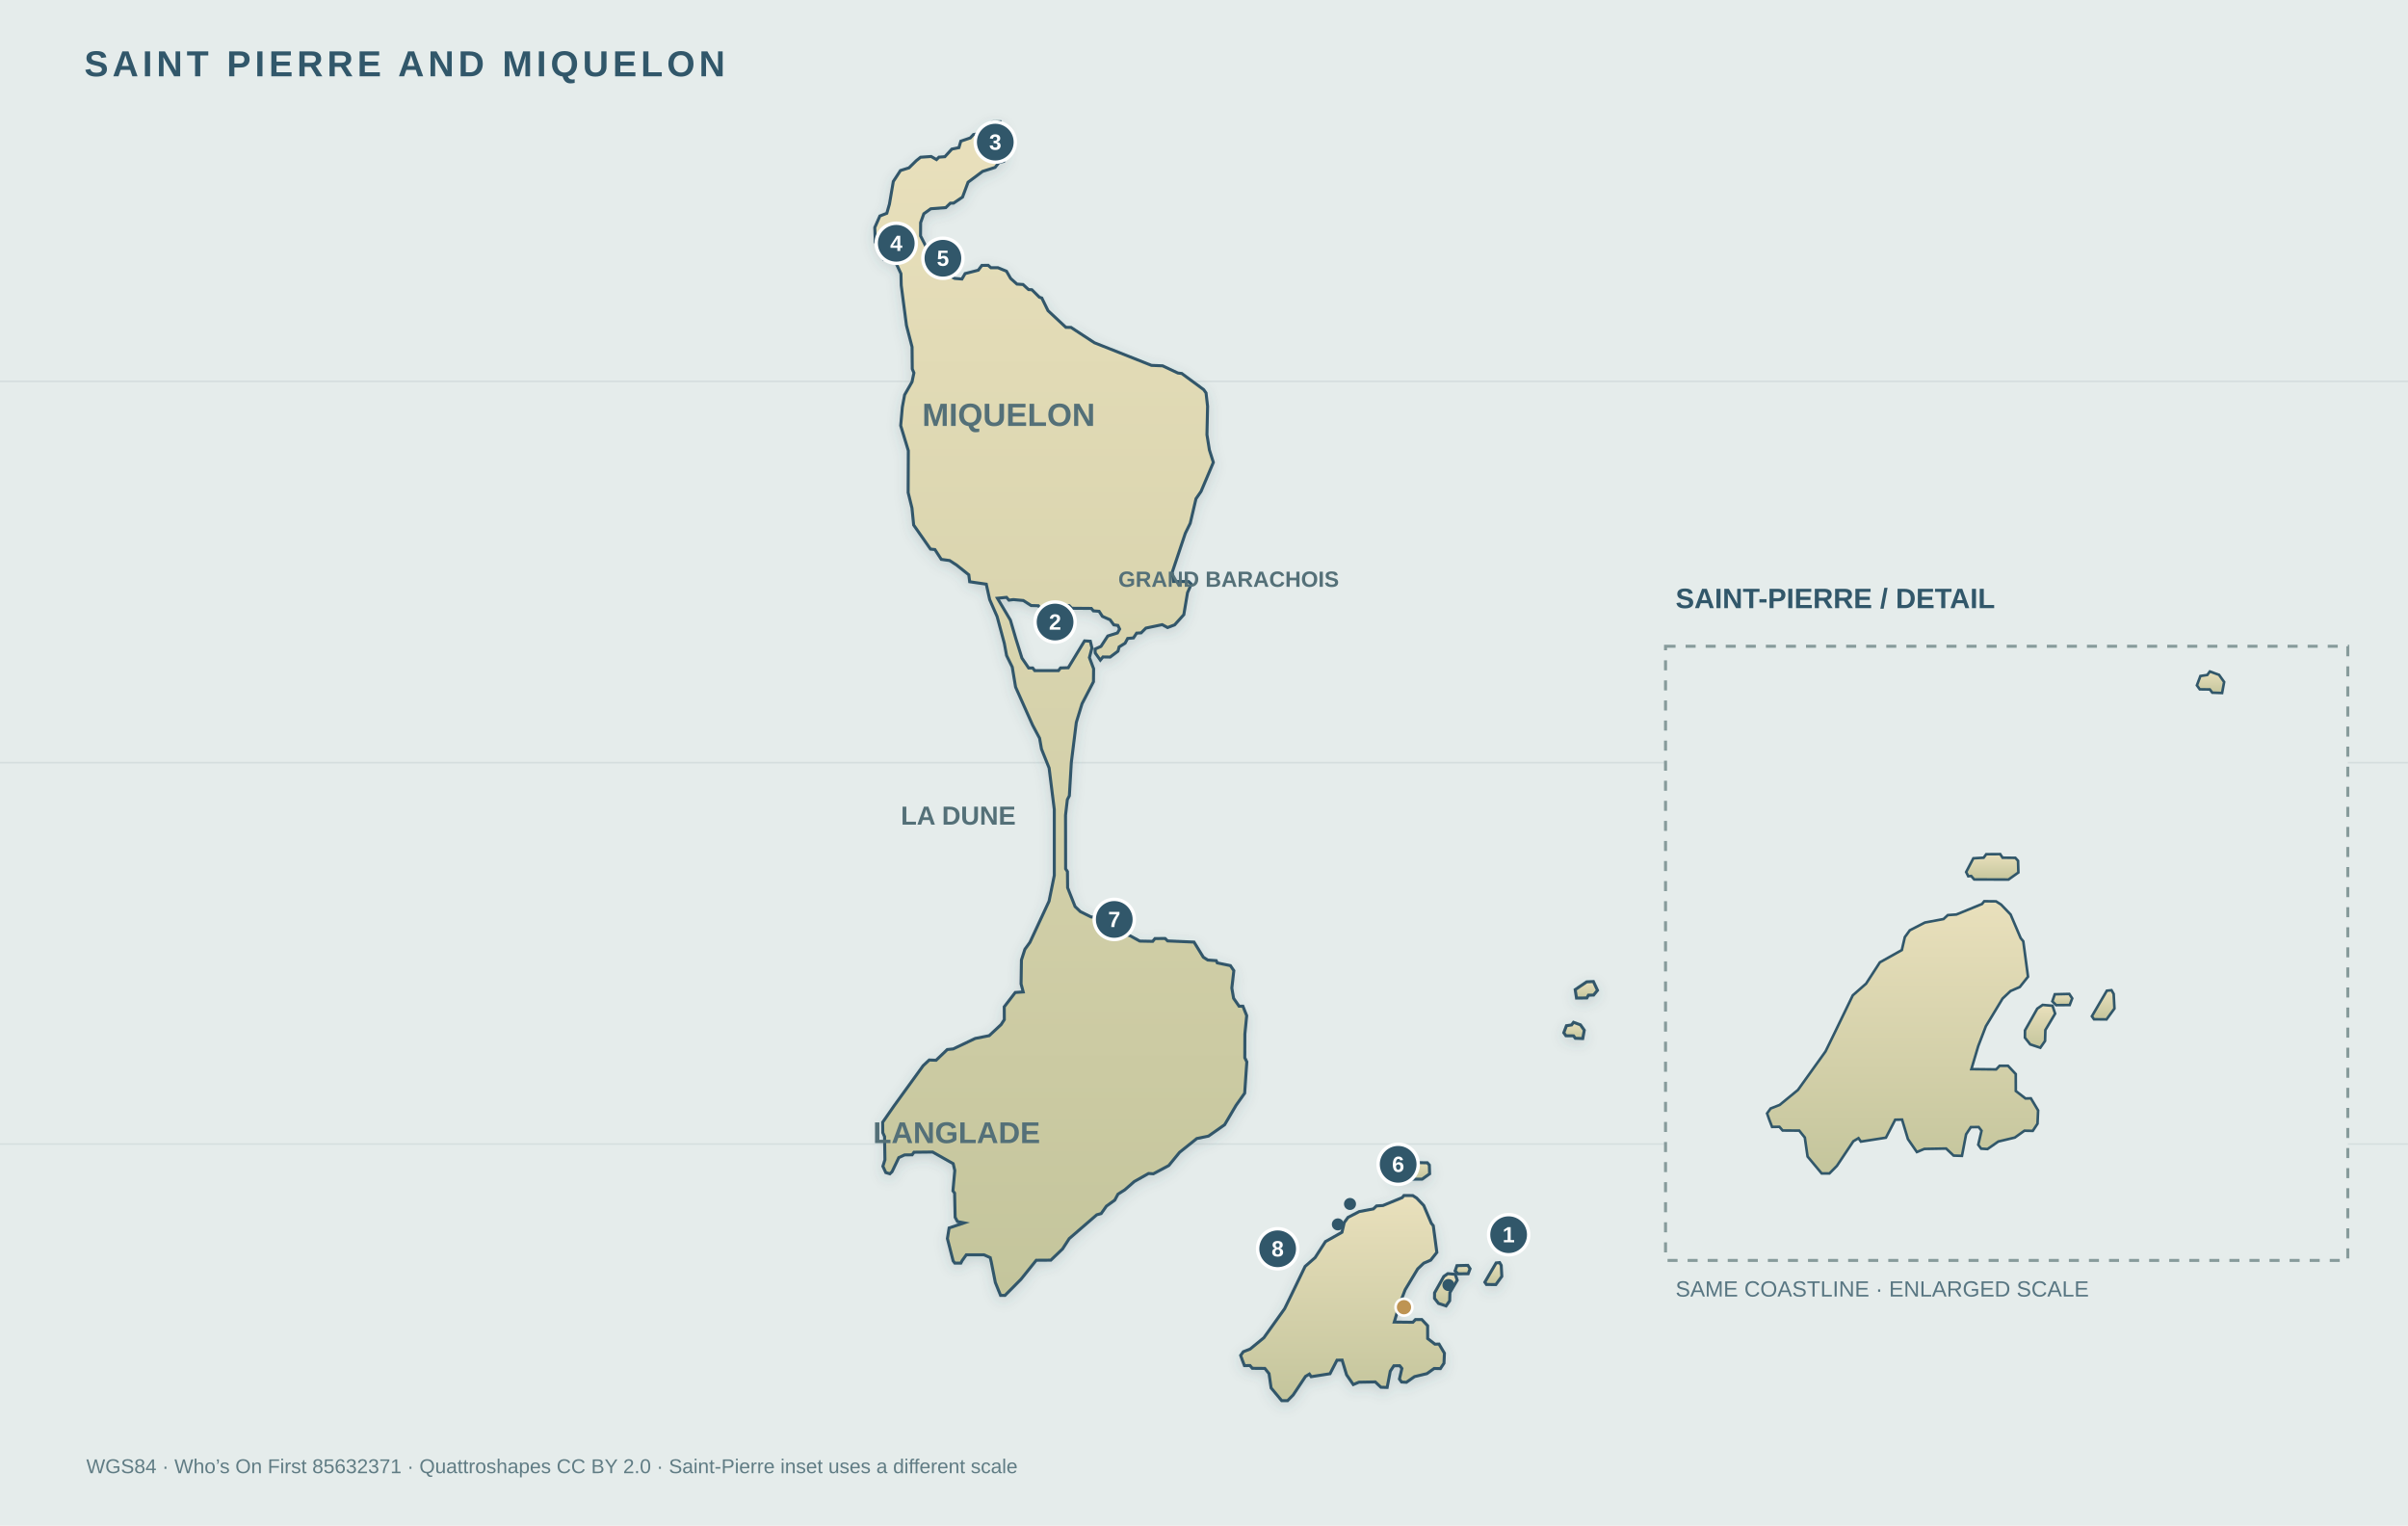
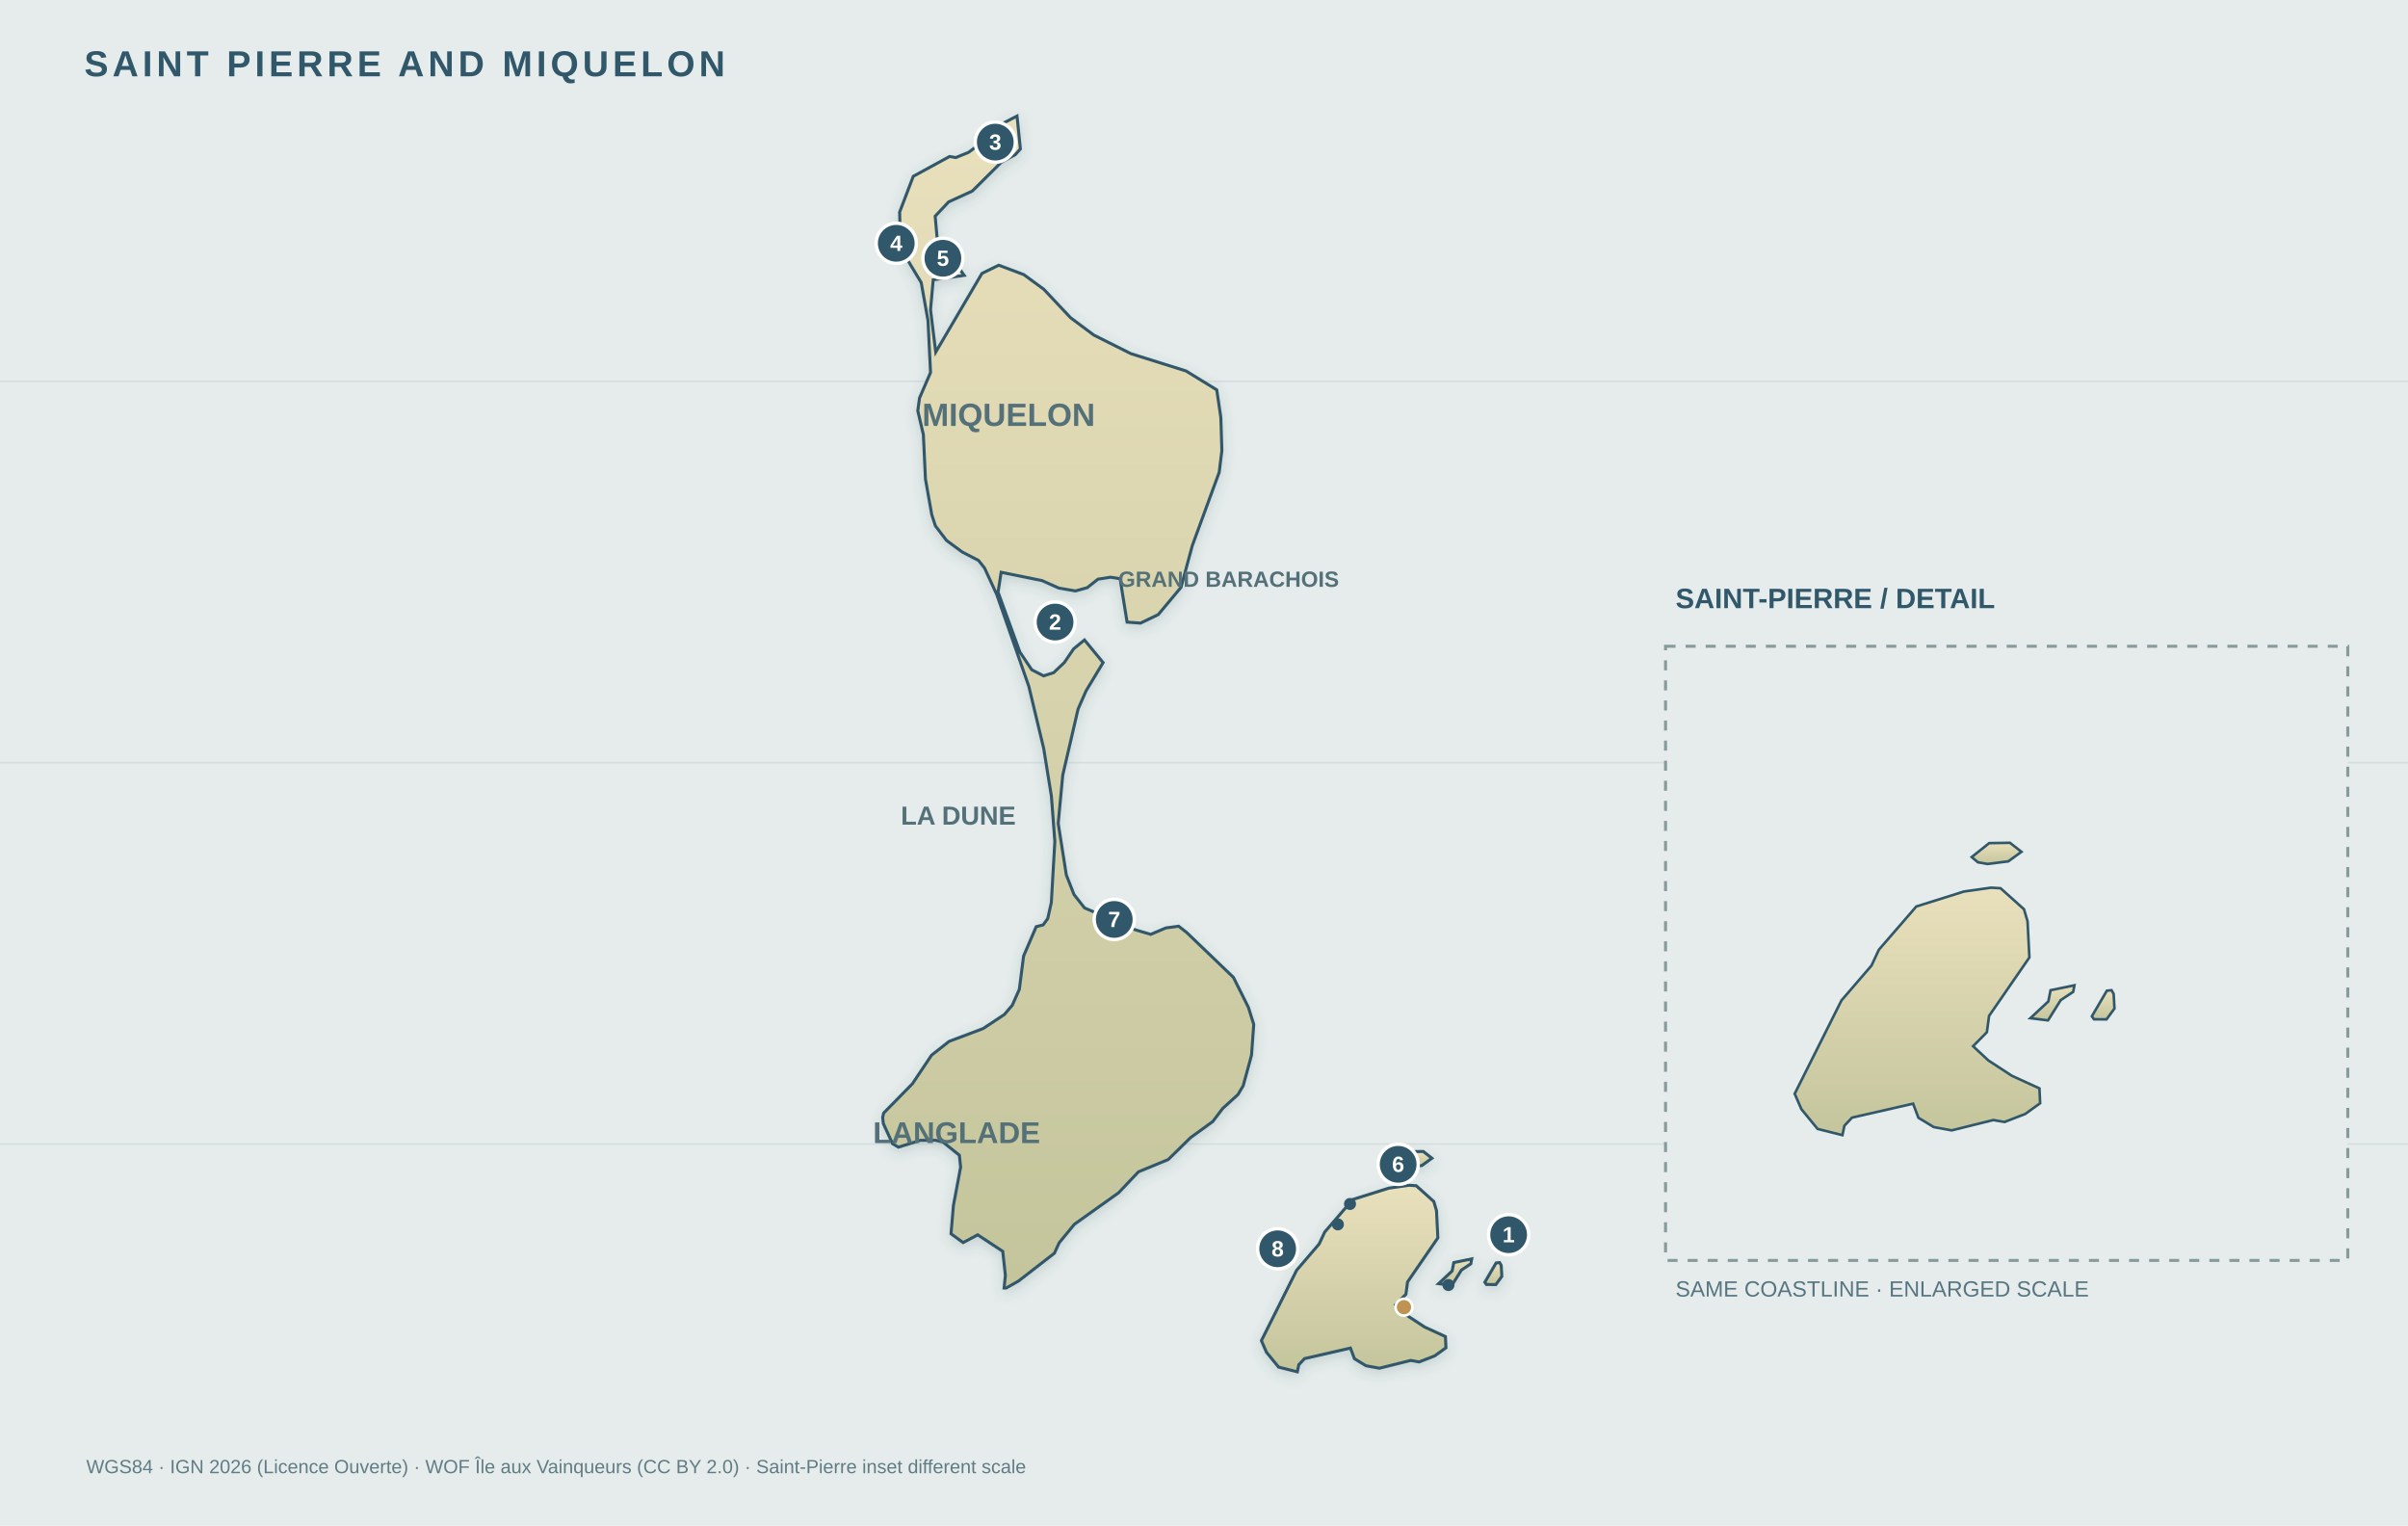
<svg xmlns="http://www.w3.org/2000/svg" viewBox="0 0 1200 760" width="1200" height="760" role="img" data-map-projection="local-equirectangular-fit-v1" data-map-style="journey-atlas-map-v3-clean" aria-label="Saint Pierre and Miquelon real coastline and georeferenced Hero and eight Scene points">
  <defs>
    <linearGradient id="land" x1="0" y1="0" x2="0" y2="1">
      <stop stop-color="#e9e0bc" />
      <stop offset="1" stop-color="#c4c59c" />
    </linearGradient>
    <filter id="shadow">
      <feDropShadow dx="0" dy="2" stdDeviation="3" flood-color="#42606b" flood-opacity=".18" />
    </filter>
    <clipPath id="detail-clip">
      <rect x="834" y="326" width="330" height="297" />
    </clipPath>
  </defs>
  <rect x="0" y="0" width="1200" height="760" fill="#e5eceb" />
  <g stroke="#adbdc0" stroke-opacity=".3" stroke-width=".8" fill="none">
    <path d="M0 190H1200 M0 380H1200 M0 570H1200" />
  </g>
  <text x="42" y="38" font-size="18" font-family="Arial,sans-serif" fill="#31576a" font-weight="700" letter-spacing="2">SAINT PIERRE AND MIQUELON</text>
  <g fill="url(#land)" stroke="#31576a" stroke-width="1.5" filter="url(#shadow)">
-     <path d="M790.79,497.23 L785.64,497.28 L784.97,493.09 L790.71,489.20 L794.05,489.05 L796.10,493.42 L794.14,495.79 L791.57,495.84 L790.79,497.23 Z" />
-     <path d="M712.43,584.86 L708.71,587.51 L695.86,587.46 L694.75,586.17 L693.65,586.27 L692.85,584.68 L695.56,579.52 L699.42,579.30 L700.37,577.99 L705.61,577.96 L706.50,579.30 L711.29,579.35 L712.29,580.46 L712.43,584.86 Z" />
-     <path d="M789.51,513.31 L788.74,517.45 L785.06,517.32 L784.15,516.10 L780.37,516.06 L779.30,514.57 L780.62,511.06 L783.19,510.67 L784.15,509.36 L787.60,510.62 L789.51,513.31 Z" />
-     <path d="M694.82,658.71 L704.10,658.81 L705.39,657.45 L708.53,657.45 L711.44,660.55 L711.46,666.92 L715.09,669.72 L717.11,669.67 L719.81,674.22 L719.59,679.20 L717.81,681.90 L714.69,681.83 L711.10,684.40 L704.91,685.89 L700.86,688.72 L698.46,688.58 L697.39,687.10 L698.62,681.83 L697.54,680.46 L694.61,680.49 L692.83,683.19 L691.28,691.28 L688.16,691.18 L685.35,688.53 L677.19,688.67 L674.39,689.84 L671.05,684.99 L668.84,677.66 L666.27,677.71 L662.80,684.45 L653.42,685.92 L652.53,684.63 L650.59,685.79 L644.43,695.04 L641.64,697.87 L638.73,697.87 L633.46,691.55 L633.27,690.34 L632.41,684.40 L630.33,681.80 L624.10,681.75 L622.91,680.36 L620.15,680.41 L619.08,677.63 L618.27,675.33 L619.59,673.49 L623.00,672.15 L629.84,666.52 L640.17,652.06 L643.55,645.14 L650.38,630.99 L655.37,626.60 L660.53,618.61 L668.75,613.98 L669.89,609.12 L671.76,606.56 L677.40,603.65 L684.39,602.34 L685.99,600.85 L689.20,600.63 L698.80,596.68 L699.63,595.65 L704.05,595.69 L705.95,596.91 L709.51,600.63 L713.28,609.49 L714.26,610.70 L716.04,623.99 L712.97,627.86 L709.48,629.38 L706.50,632.21 L700.25,642.59 L697.39,650.04 L694.82,658.71 Z" />
-     <path d="M748.41,635.94 L745.44,640.03 L740.75,639.98 L739.96,638.85 L745.57,629.25 L747.31,629.07 L748.12,630.46 L748.41,635.94 Z" />
-     <path d="M722.42,648.12 L720.64,650.67 L716.86,649.41 L714.88,646.89 L714.90,644.16 L719.50,635.99 L721.52,634.58 L725.21,634.91 L726.19,637.87 L722.54,644.03 L722.42,648.12 Z" />
-     <path d="M731.64,634.63 L726.59,634.68 L725.14,633.24 L726.06,630.59 L731.49,630.46 L732.59,632.13 L731.64,634.63 Z" />
-     <path d="M501.51,74.33 L500.16,80.40 L497.85,80.95 L495.89,83.41 L489.67,85.39 L482.43,90.78 L479.67,98.19 L475.22,101.19 L473.57,101.24 L471.32,103.44 L463.84,104.02 L460.38,106.50 L458.78,110.94 L458.73,117.51 L463.84,127.52 L470.22,135.96 L475.75,138.71 L479.36,139.02 L480.96,136.31 L487.52,134.62 L489.30,132.24 L492.43,132.19 L493.81,133.40 L497.33,133.40 L501.56,135.12 L503.65,138.74 L506.78,141.54 L509.82,141.76 L512.57,144.27 L514.22,144.37 L517.98,148.09 L519.17,148.49 L522.26,154.78 L531.16,163.09 L533.73,163.14 L545.39,170.77 L573.81,182.04 L579.37,182.27 L587.00,185.86 L588.93,186.09 L599.85,194.14 L601.02,195.79 L601.78,202.43 L601.47,216.60 L602.69,224.18 L604.66,230.38 L598.53,244.85 L596.01,248.49 L593.13,260.74 L590.68,265.73 L584.15,285.18 L584.82,289.72 L592.39,289.77 L593.69,291.06 L591.79,295.28 L589.94,306.25 L585.37,311.33 L581.85,312.67 L579.18,311.23 L571.05,312.94 L568.66,315.32 L566.42,315.45 L564.86,317.84 L561.97,318.10 L560.66,320.49 L557.71,322.32 L557.13,324.44 L553.24,327.37 L549.65,327.32 L548.34,328.89 L545.79,325.33 L545.72,323.40 L548.67,322.06 L552.04,316.89 L556.86,315.37 L557.96,313.43 L557.07,311.60 L555.05,311.33 L553.20,308.80 L549.37,307.10 L547.72,304.58 L544.87,304.36 L543.85,303.14 L534.11,303.06 L532.81,301.75 L526.74,301.88 L525.70,303.29 L518.52,303.14 L517.43,301.80 L513.84,301.70 L509.96,299.20 L505.01,298.74 L502.79,299.02 L501.59,297.63 L497.06,298.07 L503.53,308.98 L506.23,318.20 L509.27,327.90 L512.63,332.83 L514.65,332.83 L515.67,334.14 L527.47,334.14 L528.49,332.80 L532.35,332.70 L540.48,319.31 L543.36,319.49 L544.15,322.85 L542.90,327.62 L544.99,333.19 L544.92,339.67 L539.22,350.62 L536.37,359.92 L533.88,379.87 L532.90,396.48 L531.90,398.42 L531.00,406.18 L531.04,432.88 L531.95,434.25 L532.04,442.30 L535.75,451.68 L538.39,454.21 L543.79,456.89 L547.65,456.86 L548.76,458.07 L553.36,458.30 L557.90,464.44 L563.33,466.33 L567.99,468.89 L574.43,469.02 L575.56,467.64 L580.61,467.59 L581.87,468.81 L595.03,469.39 L599.66,476.92 L601.88,478.33 L606.10,478.64 L606.62,479.77 L613.15,481.11 L614.87,483.62 L613.87,492.29 L614.75,497.41 L617.48,501.33 L619.39,501.33 L621.28,506.05 L620.37,515.20 L620.33,527.02 L621.34,529.07 L620.27,544.66 L615.97,550.73 L610.28,560.39 L602.24,566.05 L596.41,567.27 L587.82,574.14 L582.43,580.74 L574.76,584.83 L572.37,584.68 L565.26,588.69 L560.53,592.82 L557.13,594.98 L555.53,597.94 L551.37,600.95 L548.76,604.64 L546.55,605.27 L532.84,617.12 L529.50,622.28 L523.67,627.86 L516.41,627.91 L508.80,637.38 L500.83,645.42 L498.63,645.42 L496.02,639.00 L493.99,628.75 L493.47,626.60 L490.35,625.21 L481.54,625.21 L479.48,628.08 L478.84,629.33 L475.81,629.33 L474.98,628.21 L472.13,617.12 L472.98,611.82 L480.47,609.29 L477.15,608.63 L475.99,606.51 L475.72,594.48 L474.89,593.35 L475.81,583.21 L475.01,579.78 L464.77,573.99 L455.48,574.09 L454.56,575.38 L450.78,575.43 L447.90,576.78 L444.55,583.79 L443.45,584.83 L441.43,584.23 L439.98,581.09 L441.00,577.86 L440.82,566.31 L439.93,564.34 L439.86,559.18 L445.54,551.00 L460.04,530.97 L463.08,528.14 L466.49,528.26 L472.06,522.93 L475.01,522.62 L485.99,517.40 L492.97,516.01 L498.90,510.48 L500.49,508.02 L500.46,501.63 L505.94,494.49 L509.91,494.23 L508.84,490.23 L509.02,478.33 L510.74,472.98 L513.25,469.52 L522.79,449.00 L525.40,436.14 L525.40,403.35 L522.81,382.65 L519.01,373.18 L518.07,367.82 L514.60,361.32 L506.11,342.32 L504.45,332.38 L501.63,326.64 L500.49,320.53 L496.90,307.19 L493.19,298.74 L491.50,291.06 L483.23,289.85 L482.79,286.39 L476.72,281.54 L473.26,279.29 L469.09,278.71 L465.90,273.81 L463.70,273.58 L455.32,261.60 L454.47,253.11 L452.57,245.43 L452.66,224.54 L448.85,212.06 L449.68,202.81 L450.81,196.74 L454.50,190.27 L455.44,185.78 L454.62,183.81 L454.52,172.89 L451.73,162.15 L449.12,142.20 L448.98,136.38 L446.34,130.70 L444.16,129.31 L440.45,129.26 L436.19,120.65 L435.94,113.37 L438.48,107.61 L441.93,106.27 L443.24,101.69 L445.17,90.42 L448.73,84.97 L452.99,83.63 L456.64,80.04 L458.76,78.34 L464.03,77.97 L466.70,79.51 L467.92,78.30 L470.87,78.07 L474.34,74.29 L477.86,73.57 L478.81,70.34 L483.53,68.72 L485.10,67.06 L489.09,66.30 L490.40,62.71 L494.88,60.69 L498.47,60.64 L499.85,63.60 L501.51,74.33 Z" />
+     <path d="M501.44,641.73 L500.38,641.73 L501.02,635.47 L499.71,623.47 L487.22,615.24 L479.98,619.11 L473.93,614.73 L475.13,600.64 L478.72,581.53 L478.10,575.58 L469.89,569.00 L466.20,568.14 L458.59,568.19 L447.71,571.57 L444.77,569.81 L440.20,559.81 L439.86,556.74 L440.37,554.57 L454.70,539.96 L464.23,525.74 L473.00,518.85 L489.92,512.48 L500.53,505.46 L504.46,500.86 L507.98,492.92 L510.10,476.34 L516.38,461.71 L519.82,460.85 L522.12,457.70 L523.92,449.68 L525.67,419.25 L523.95,396.64 L520.12,372.93 L512.70,341.95 L496.70,296.17 L490.65,283.03 L487.67,279.26 L479.48,275.01 L471.67,269.25 L466.17,262.05 L464.34,256.46 L461.19,238.66 L460.15,216.54 L457.37,204.65 L458.24,198.31 L463.73,185.59 L462.45,159.70 L459.09,140.81 L449.80,125.37 L448.61,116.09 L448.31,105.72 L455.12,87.85 L473.25,77.96 L476.29,78.51 L482.71,75.90 L498.50,64.03 L500.51,61.09 L506.82,57.81 L508.49,74.21 L505.96,77.03 L499.00,80.82 L484.54,95.19 L472.75,100.58 L466.03,107.71 L466.95,118.07 L480.47,137.19 L465.05,139.39 L463.72,154.36 L466.31,175.43 L489.35,136.22 L497.70,132.14 L510.19,136.82 L520.16,144.13 L533.50,158.31 L545.07,166.94 L563.60,176.22 L591.02,184.83 L606.35,194.24 L608.39,208.01 L608.90,224.47 L607.58,235.28 L594.16,271.87 L588.55,292.62 L577.19,306.22 L568.38,310.45 L561.67,309.97 L558.18,288.33 L553.44,287.59 L547.17,288.56 L541.79,292.81 L535.94,294.43 L527.65,293.00 L519.27,289.27 L498.91,285.13 L497.38,295.03 L508.25,324.89 L514.14,333.69 L520.04,336.74 L525.05,335.18 L530.40,330.10 L535.03,323.29 L540.43,318.86 L549.72,330.13 L541.20,344.26 L537.24,353.30 L529.61,386.19 L527.35,410.24 L531.39,435.95 L535.23,445.72 L540.45,452.36 L565.67,463.24 L573.46,465.54 L580.99,462.34 L587.37,461.48 L591.26,464.51 L614.67,486.98 L622.11,501.87 L624.79,510.41 L623.68,525.74 L619.53,540.97 L616.92,545.37 L609.30,552.29 L604.37,558.79 L593.31,566.81 L582.17,577.73 L567.35,583.84 L557.43,594.29 L535.38,610.01 L527.82,619.21 L525.47,624.38 L507.56,638.27 L501.44,641.73 Z" />
+     <path d="M701.18,655.44 L709.99,661.20 L720.31,665.94 L720.57,671.52 L714.98,675.56 L707.20,678.57 L703.04,677.82 L687.43,681.70 L680.74,680.47 L674.98,676.98 L672.98,671.68 L650.10,676.92 L647.24,679.97 L646.51,683.50 L637.19,681.15 L631.12,673.73 L628.61,667.96 L646.16,632.89 L657.39,619.80 L660.16,613.85 L674.18,597.62 L692.01,592.01 L702.21,590.55 L705.76,590.78 L714.52,598.65 L715.86,603.18 L716.54,616.76 L701.44,638.71 L700.62,644.84 L695.45,650.09 L701.18,655.44 Z" />
+     <path d="M724.48,629.07 L733.41,627.23 L732.96,629.67 L728.29,632.79 L723.53,640.39 L716.91,639.58 L723.65,633.26 L724.48,629.07 Z" />
+     <path d="M701.49,573.83 L709.26,573.70 L713.57,577.08 L708.64,580.67 L700.82,581.66 L697.25,581.01 L694.94,579.06 L701.49,573.83 Z" />
+     <path d="M748.42,635.94 L745.44,640.03 L740.75,639.98 L739.96,638.86 L745.57,629.25 L747.31,629.06 L748.11,630.46 L748.42,635.94 Z" />
  </g>
  <text x="502.65" y="212.21" text-anchor="middle" font-family="Arial,sans-serif" fill="#547078" font-size="16" font-weight="600">MIQUELON</text>
  <text x="476.72" y="569.55" text-anchor="middle" font-family="Arial,sans-serif" fill="#547078" font-size="15" font-weight="600">LANGLADE</text>
  <text x="477.56" y="410.87" text-anchor="middle" font-family="Arial,sans-serif" fill="#547078" font-size="13" font-weight="600">LA DUNE</text>
  <text x="612.28" y="292.38" text-anchor="middle" font-family="Arial,sans-serif" fill="#547078" font-size="11" font-weight="600">GRAND BARACHOIS</text>
  <g id="hero-marker" data-latitude="46.77722" data-longitude="-56.16972" data-x="699.6638" data-y="651.3038">
    <circle cx="699.66" cy="651.30" r="4.2" fill="#be9453" stroke="#fff" stroke-width="1.3" />
  </g>
  <g id="scene-marker-1" data-latitude="46.78405" data-longitude="-56.14966" data-x="721.8088" data-y="640.2596" data-label-x="751.8088" data-label-y="615.1796">
    <circle cx="721.81" cy="640.26" r="3" fill="#31576a" />
    <circle cx="751.81" cy="615.18" r="10" fill="#31576a" stroke="#fff" stroke-width="1.7" />
    <text x="751.81" y="618.98" fill="white" font-size="11" font-family="Arial,sans-serif" font-weight="700" text-anchor="middle">1</text>
  </g>
  <g id="scene-marker-2" data-latitude="46.988333" data-longitude="-56.327222" data-x="525.7909" data-y="309.9296">
    <circle cx="525.79" cy="309.93" r="3" fill="#31576a" />
    <circle cx="525.79" cy="309.93" r="10" fill="#31576a" stroke="#fff" stroke-width="1.7" />
    <text x="525.79" y="313.73" fill="white" font-size="11" font-family="Arial,sans-serif" font-weight="700" text-anchor="middle">2</text>
  </g>
  <g id="scene-marker-3" data-latitude="47.13621" data-longitude="-56.35422" data-x="495.9867" data-y="70.8094">
    <circle cx="495.99" cy="70.81" r="3" fill="#31576a" />
    <circle cx="495.99" cy="70.81" r="10" fill="#31576a" stroke="#fff" stroke-width="1.7" />
    <text x="495.99" y="74.61" fill="white" font-size="11" font-family="Arial,sans-serif" font-weight="700" text-anchor="middle">3</text>
  </g>
  <g id="scene-marker-4" data-latitude="47.105033" data-longitude="-56.398917" data-x="446.6439" data-y="121.2232">
    <circle cx="446.64" cy="121.22" r="3" fill="#31576a" />
    <circle cx="446.64" cy="121.22" r="10" fill="#31576a" stroke="#fff" stroke-width="1.7" />
    <text x="446.64" y="125.02" fill="white" font-size="11" font-family="Arial,sans-serif" font-weight="700" text-anchor="middle">4</text>
  </g>
  <g id="scene-marker-5" data-latitude="47.10043" data-longitude="-56.37786" data-x="469.8896" data-y="128.6664">
    <circle cx="469.89" cy="128.67" r="3" fill="#31576a" />
    <circle cx="469.89" cy="128.67" r="10" fill="#31576a" stroke="#fff" stroke-width="1.7" />
    <text x="469.89" y="132.47" fill="white" font-size="11" font-family="Arial,sans-serif" font-weight="700" text-anchor="middle">5</text>
  </g>
  <g id="scene-marker-6" data-latitude="46.80903" data-longitude="-56.19409" data-x="672.7607" data-y="599.8664" data-label-x="696.7607" data-label-y="580.1064">
    <circle cx="672.76" cy="599.87" r="3" fill="#31576a" />
    <circle cx="696.76" cy="580.11" r="10" fill="#31576a" stroke="#fff" stroke-width="1.7" />
    <text x="696.76" y="583.91" fill="white" font-size="11" font-family="Arial,sans-serif" font-weight="700" text-anchor="middle">6</text>
  </g>
  <g id="scene-marker-7" data-latitude="46.8967" data-longitude="-56.30051" data-x="555.2794" data-y="458.1021">
    <circle cx="555.28" cy="458.10" r="3" fill="#31576a" />
    <circle cx="555.28" cy="458.10" r="10" fill="#31576a" stroke="#fff" stroke-width="1.7" />
    <text x="555.28" y="461.90" fill="white" font-size="11" font-family="Arial,sans-serif" font-weight="700" text-anchor="middle">7</text>
  </g>
  <g id="scene-marker-8" data-latitude="46.80274" data-longitude="-56.19957" data-x="666.7111" data-y="610.0374" data-label-x="636.7111" data-label-y="622.1974">
    <circle cx="666.71" cy="610.04" r="3" fill="#31576a" />
    <circle cx="636.71" cy="622.20" r="10" fill="#31576a" stroke="#fff" stroke-width="1.7" />
    <text x="636.71" y="626.00" fill="white" font-size="11" font-family="Arial,sans-serif" font-weight="700" text-anchor="middle">8</text>
  </g>
  <rect x="830" y="322" width="340" height="306" fill="#e5eceb" stroke="#879b9b" stroke-width="1.5" stroke-dasharray="5 5" />
  <text x="835" y="303" font-size="14" fill="#31576a" font-weight="700" font-family="Arial,sans-serif">SAINT-PIERRE / DETAIL</text>
  <text x="835" y="646" font-size="11" fill="#577581" font-family="Arial,sans-serif">SAME COASTLINE · ENLARGED SCALE</text>
  <g clip-path="url(#detail-clip)" fill="url(#land)" stroke="#31576a" stroke-width="1.3">
-     <path d="M1110.09,318.48 L1103.23,318.54 L1102.33,312.98 L1109.97,307.81 L1114.42,307.62 L1117.15,313.41 L1114.54,316.57 L1111.12,316.63 L1110.09,318.48 Z" />
-     <path d="M1005.84,434.72 L1000.89,438.24 L983.80,438.18 L982.33,436.46 L980.86,436.59 L979.81,434.49 L983.40,427.64 L988.54,427.34 L989.81,425.61 L996.78,425.56 L997.96,427.34 L1004.33,427.41 L1005.67,428.89 L1005.84,434.72 Z" />
-     <path d="M1108.38,339.80 L1107.36,345.29 L1102.47,345.12 L1101.25,343.51 L1096.23,343.45 L1094.80,341.47 L1096.55,336.82 L1099.97,336.30 L1101.25,334.56 L1105.84,336.24 L1108.38,339.80 Z" />
-     <path d="M982.42,532.69 L994.77,532.82 L996.49,531.02 L1000.66,531.02 L1004.53,535.14 L1004.56,543.59 L1009.38,547.30 L1012.07,547.24 L1015.67,553.26 L1015.37,559.87 L1013.01,563.45 L1008.85,563.37 L1004.08,566.78 L995.84,568.75 L990.45,572.51 L987.27,572.31 L985.84,570.36 L987.47,563.37 L986.05,561.54 L982.14,561.59 L979.78,565.17 L977.72,575.90 L973.56,575.77 L969.82,572.25 L958.97,572.44 L955.25,573.99 L950.80,567.55 L947.87,557.83 L944.45,557.90 L939.83,566.84 L927.35,568.79 L926.16,567.08 L923.59,568.62 L915.40,580.89 L911.68,584.65 L907.81,584.65 L900.80,576.26 L900.55,574.65 L899.41,566.78 L896.63,563.32 L888.35,563.26 L886.76,561.42 L883.09,561.48 L881.67,557.79 L880.60,554.74 L882.36,552.30 L886.88,550.52 L895.99,543.05 L909.73,523.87 L914.22,514.69 L923.31,495.92 L929.95,490.09 L936.81,479.49 L947.75,473.36 L949.26,466.90 L951.74,463.51 L959.25,459.65 L968.54,457.91 L970.67,455.94 L974.95,455.64 L987.72,450.40 L988.82,449.03 L994.70,449.09 L997.22,450.70 L1001.96,455.64 L1006.97,467.39 L1008.28,469.00 L1010.64,486.63 L1006.56,491.76 L1001.92,493.78 L997.96,497.53 L989.64,511.30 L985.84,521.19 L982.42,532.69 Z" />
-     <path d="M1053.71,502.49 L1049.76,507.91 L1043.52,507.85 L1042.47,506.35 L1049.92,493.61 L1052.25,493.37 L1053.32,495.22 L1053.71,502.49 Z" />
-     <path d="M1019.13,518.64 L1016.77,522.03 L1011.74,520.36 L1009.10,517.01 L1009.13,513.39 L1015.25,502.55 L1017.94,500.69 L1022.85,501.11 L1024.15,505.04 L1019.29,513.21 L1019.13,518.64 Z" />
-     <path d="M1031.41,500.75 L1024.68,500.81 L1022.76,498.91 L1023.98,495.39 L1031.20,495.22 L1032.67,497.43 L1031.41,500.75 Z" />
+     <path d="M990.88,528.36 L1002.60,536.00 L1016.33,542.28 L1016.68,549.68 L1009.23,555.04 L998.90,559.03 L993.36,558.05 L972.60,563.20 L963.70,561.57 L956.03,556.93 L953.37,549.90 L922.93,556.85 L919.13,560.90 L918.16,565.58 L905.77,562.47 L897.69,552.62 L894.36,544.96 L917.69,498.43 L932.64,481.08 L936.32,473.18 L954.97,451.65 L978.69,444.20 L992.26,442.27 L996.97,442.57 L1008.63,453.02 L1010.41,459.03 L1011.32,477.05 L991.23,506.16 L990.14,514.29 L983.26,521.26 L990.88,528.36 Z" />
+     <path d="M1021.88,493.37 L1033.76,490.93 L1033.16,494.16 L1026.94,498.30 L1020.61,508.39 L1011.80,507.31 L1020.78,498.93 L1021.88,493.37 Z" />
+     <path d="M991.29,420.09 L1001.63,419.92 L1007.37,424.40 L1000.80,429.17 L990.41,430.47 L985.65,429.62 L982.58,427.02 L991.29,420.09 Z" />
+     <path d="M1053.72,502.48 L1049.76,507.90 L1043.52,507.85 L1042.46,506.36 L1049.93,493.61 L1052.25,493.36 L1053.31,495.21 L1053.72,502.48 Z" />
  </g>
-   <text x="43" y="734" font-family="Arial,sans-serif" font-size="10" fill="#607c84">WGS84 · Who’s On First 85632371 · Quattroshapes CC BY 2.0 · Saint-Pierre inset uses a different scale</text>
+   <text x="43" y="734" font-family="Arial,sans-serif" font-size="9.5" fill="#607c84">WGS84 · IGN 2026 (Licence Ouverte) · WOF Île aux Vainqueurs (CC BY 2.0) · Saint-Pierre inset different scale</text>
</svg>
